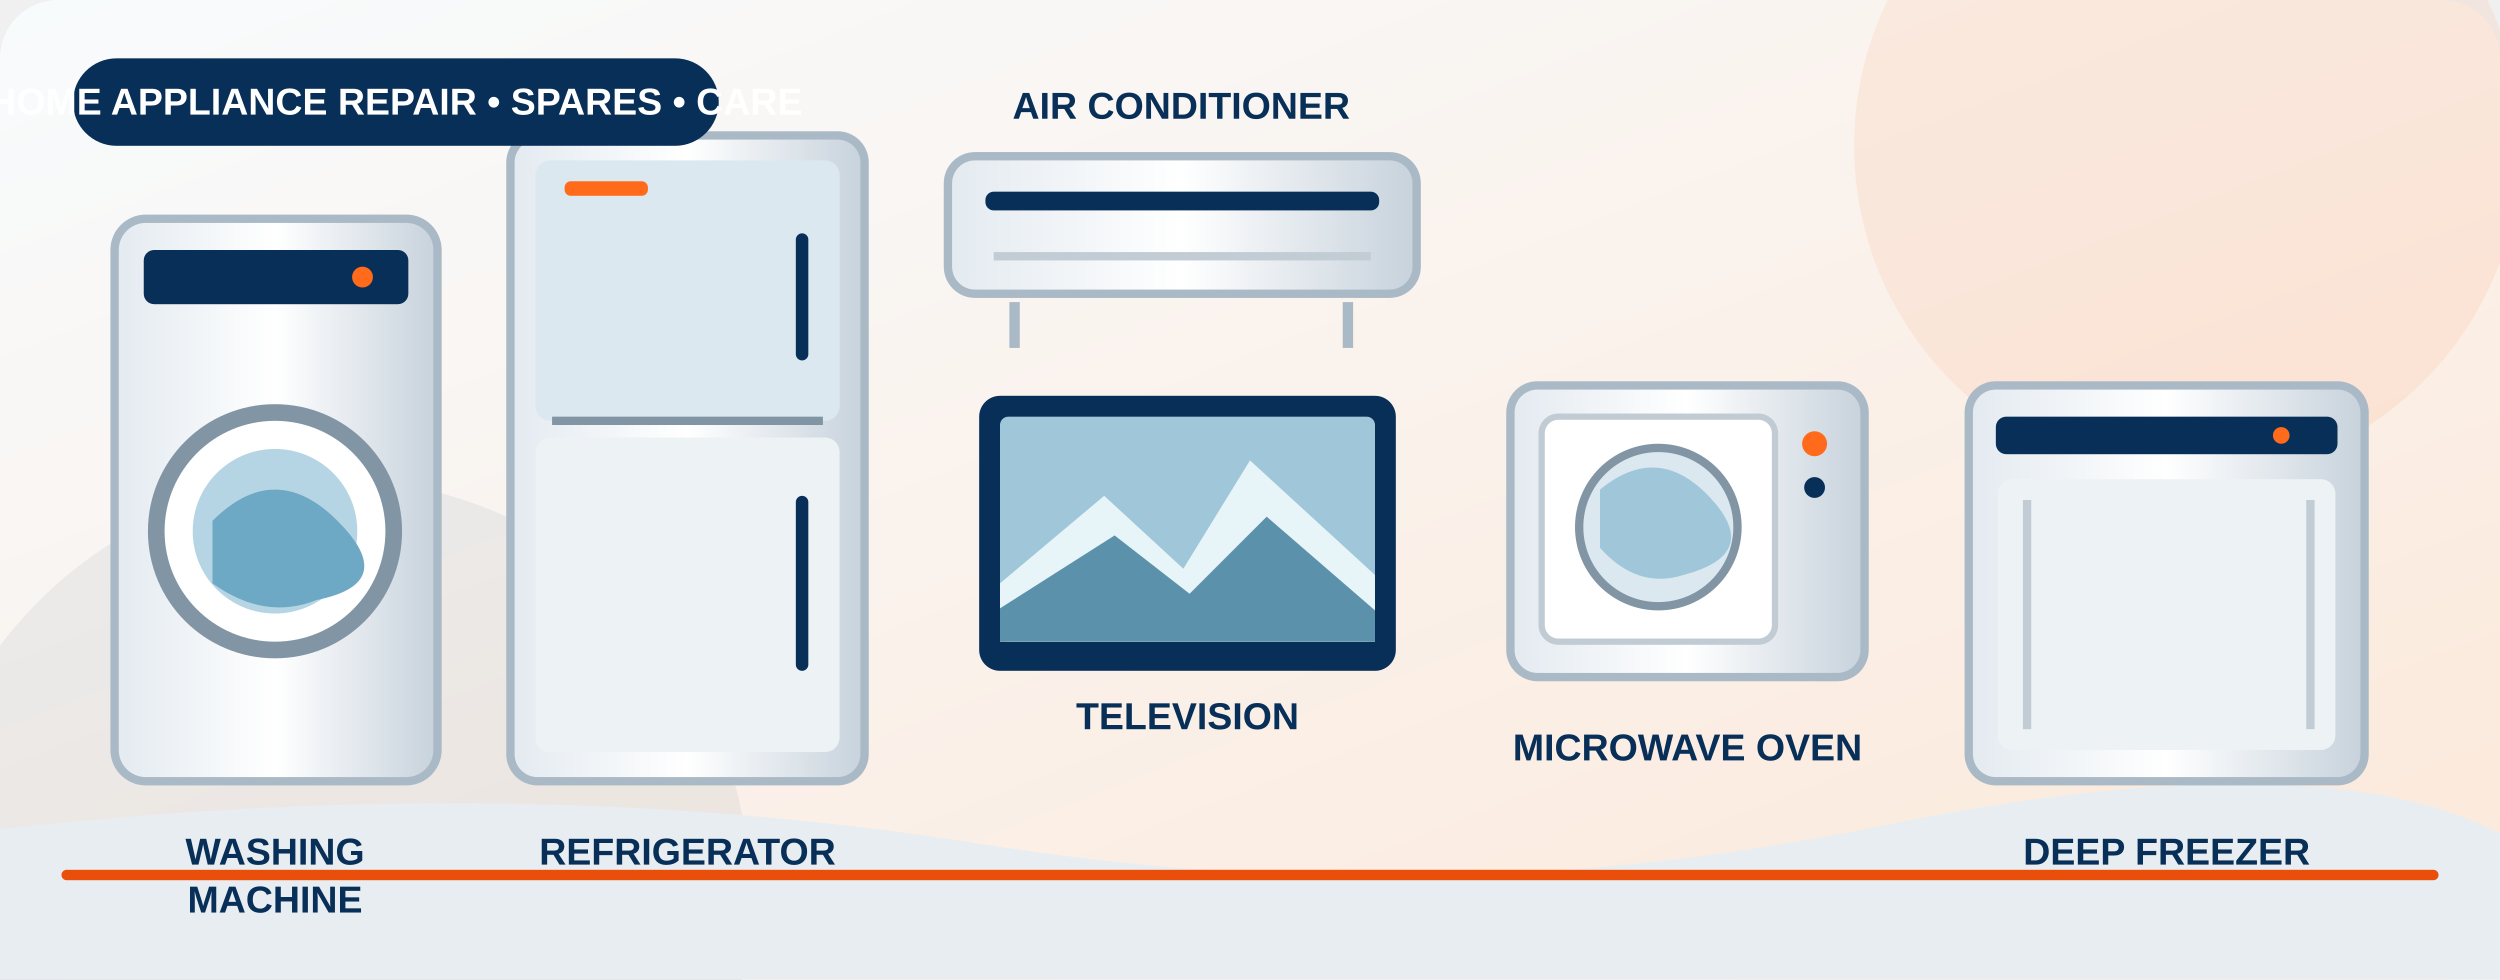
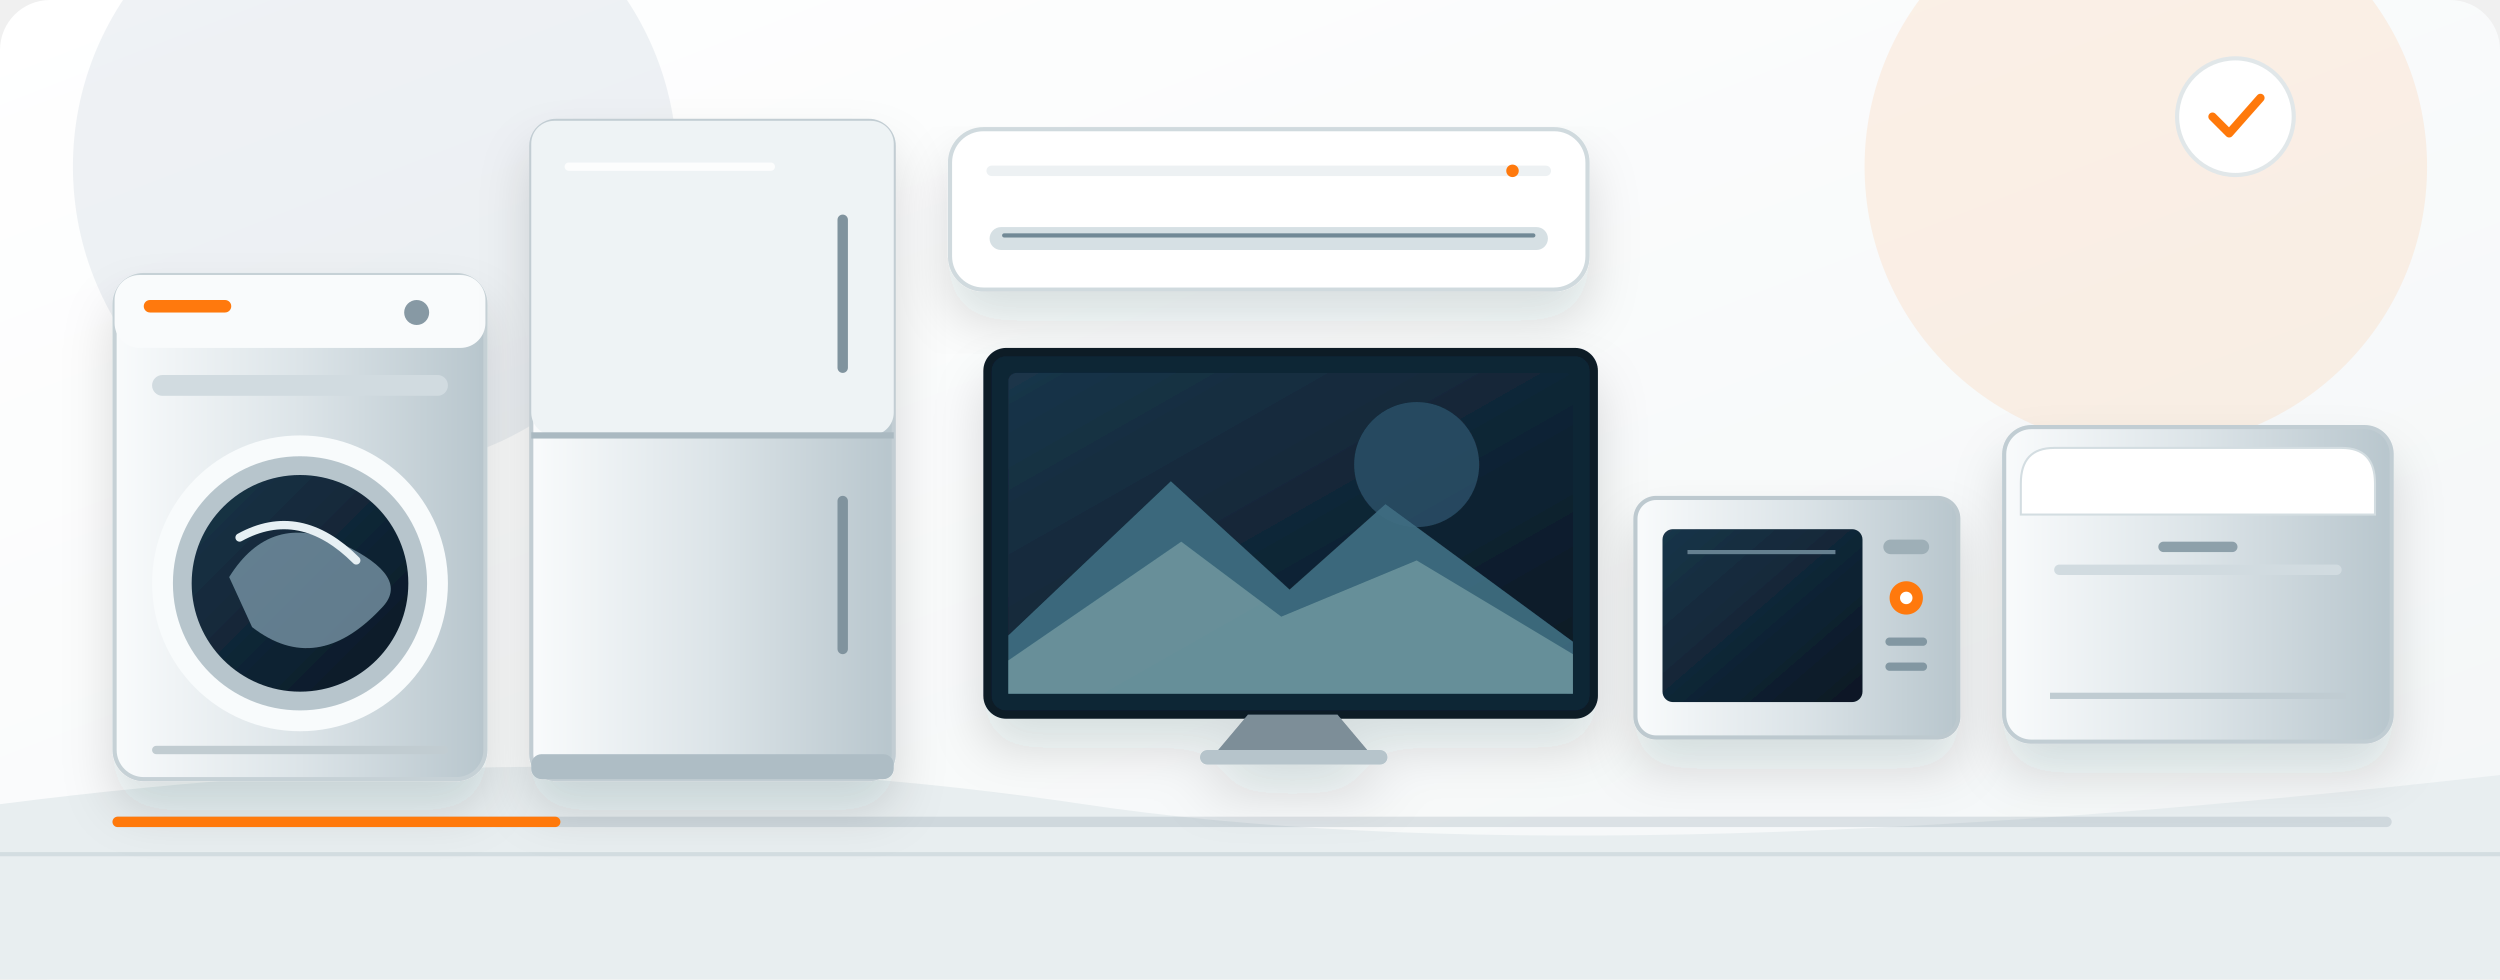
<svg xmlns="http://www.w3.org/2000/svg" viewBox="0 0 1200 470" role="img" aria-labelledby="title desc">
  <defs>
-     <linearGradient id="bg" x2="1" y2="1">
-       <stop stop-color="#f8fbfd" />
-       <stop offset="1" stop-color="#fce8d9" />
+     <linearGradient id="bg" x1="0" y1="0" x2="1" y2="1">
+       <stop stop-color="#ffffff" />
+       <stop offset="1" stop-color="#f3f6f7" />
    </linearGradient>
-     <linearGradient id="metal" x2="1">
-       <stop stop-color="#e3eaf0" />
-       <stop offset=".5" stop-color="#fff" />
-       <stop offset="1" stop-color="#c7d2dc" />
+     <linearGradient id="metal" x1="0" y1="0" x2="1" y2="0">
+       <stop stop-color="#f9fbfc" />
+       <stop offset=".5" stop-color="#dce4e8" />
+       <stop offset="1" stop-color="#b8c6cd" />
    </linearGradient>
+     <linearGradient id="glass" x1="0" y1="0" x2="1" y2="1">
+       <stop stop-color="#1a3549" />
+       <stop offset="1" stop-color="#081724" />
+     </linearGradient>
+     <filter id="shadow" x="-20%" y="-20%" width="140%" height="160%">
+       <feDropShadow dx="0" dy="14" stdDeviation="12" flood-color="#102536" flood-opacity=".14" />
+     </filter>
  </defs>
-   <rect width="1200" height="470" rx="28" fill="url(#bg)" />
-   <circle cx="1050" cy="70" r="160" fill="#ff6b1a" opacity=".08" />
-   <circle cx="160" cy="430" r="200" fill="#0a3157" opacity=".06" />
-   <path d="M0 398 Q250 370 470 405 T900 397 T1200 400V470H0Z" fill="#e7edf1" />
-   <g font-family="Arial,sans-serif" font-weight="700" fill="#082f57" text-anchor="middle">
-     <g transform="translate(55 105)">
-       <rect x="0" y="0" width="155" height="270" rx="15" fill="url(#metal)" stroke="#aab9c6" stroke-width="4" />
-       <rect x="14" y="15" width="127" height="26" rx="5" fill="#082f57" />
-       <circle cx="77" cy="150" r="57" fill="#fff" stroke="#8295a5" stroke-width="8" />
-       <circle cx="77" cy="150" r="42" fill="#b6d5e4" stroke="#fff" stroke-width="5" />
-       <path d="M47 145q30-30 60 0t-10 38q-25 10-50-8" fill="#6da9c4" />
-       <circle cx="119" cy="28" r="5" fill="#ff6b1a" />
-       <text x="77" y="310" font-size="18">WASHING</text>
-       <text x="77" y="333" font-size="18">MACHINE</text>
-     </g>
-     <g transform="translate(245 65)">
-       <rect x="0" y="0" width="170" height="310" rx="13" fill="url(#metal)" stroke="#aab9c6" stroke-width="4" />
-       <rect x="12" y="12" width="146" height="125" rx="7" fill="#dce8ef" />
-       <rect x="12" y="145" width="146" height="151" rx="7" fill="#edf2f5" />
-       <path d="M20 137h130" stroke="#8295a5" stroke-width="4" />
-       <path d="M140 50v55M140 176v78" stroke="#082f57" stroke-width="6" stroke-linecap="round" />
-       <rect x="26" y="22" width="40" height="7" rx="3" fill="#ff6b1a" />
-       <text x="85" y="350" font-size="18">REFRIGERATOR</text>
-     </g>
-     <g transform="translate(455 75)">
-       <rect x="0" y="0" width="225" height="66" rx="13" fill="url(#metal)" stroke="#aab9c6" stroke-width="4" />
-       <rect x="18" y="17" width="189" height="9" rx="4" fill="#082f57" />
-       <path d="M22 48h181" stroke="#c2ccd4" stroke-width="4" />
-       <text x="112" y="-18" font-size="18">AIR CONDITIONER</text>
-       <path d="M32 70v22M192 70v22" stroke="#aab9c6" stroke-width="5" />
-     </g>
-     <g transform="translate(470 190)">
-       <rect x="0" y="0" width="200" height="132" rx="10" fill="#082f57" />
-       <rect x="10" y="10" width="180" height="108" rx="4" fill="#9fc7d9" />
-       <path d="M10 90 60 48l38 35 32-52 60 55v32H10Z" fill="#e8f5f8" />
-       <path d="M10 102 65 67l36 28 37-37 52 45v15H10Z" fill="#5b91ab" />
-       <text x="100" y="160" font-size="18">TELEVISION</text>
-     </g>
-     <g transform="translate(725 185)">
-       <rect x="0" y="0" width="170" height="140" rx="13" fill="url(#metal)" stroke="#aab9c6" stroke-width="4" />
-       <rect x="15" y="15" width="112" height="108" rx="8" fill="#fff" stroke="#c0cbd4" stroke-width="3" />
-       <circle cx="71" cy="68" r="38" fill="#dce8ef" stroke="#8295a5" stroke-width="4" />
-       <path d="M43 50q28-23 53 4t-13 37q-22 7-40-13" fill="#9fc7d9" />
-       <circle cx="146" cy="28" r="6" fill="#ff6b1a" />
-       <circle cx="146" cy="49" r="5" fill="#082f57" />
-       <text x="85" y="180" font-size="18">MICROWAVE OVEN</text>
-     </g>
-     <g transform="translate(945 185)">
-       <rect x="0" y="0" width="190" height="190" rx="13" fill="url(#metal)" stroke="#aab9c6" stroke-width="4" />
-       <rect x="13" y="15" width="164" height="18" rx="5" fill="#082f57" />
-       <rect x="14" y="45" width="162" height="130" rx="7" fill="#edf2f5" />
-       <path d="M28 55v110M164 55v110" stroke="#c1ccd5" stroke-width="4" />
-       <circle cx="150" cy="24" r="4" fill="#ff6b1a" />
-       <text x="95" y="230" font-size="18">DEEP FREEZER</text>
-     </g>
+   <rect width="1200" height="470" rx="24" fill="url(#bg)" />
+   <circle cx="1030" cy="80" r="135" fill="#ff790b" opacity=".09" />
+   <circle cx="180" cy="80" r="145" fill="#123e66" opacity=".07" />
+   <path d="M0 386 Q280 350 520 386 T1200 372 V470 H0Z" fill="#e8eef0" />
+   <path d="M0 410 H1200" stroke="#d3dde1" stroke-width="2" />
+   <g filter="url(#shadow)" transform="translate(55 132)">
+     <rect x="0" y="0" width="178" height="242" rx="14" fill="url(#metal)" stroke="#c6d1d6" stroke-width="2" />
+     <rect x="0" y="0" width="178" height="35" rx="12" fill="#f9fbfc" />
+     <rect x="14" y="12" width="42" height="6" rx="3" fill="#ff790b" />
+     <circle cx="145" cy="18" r="6" fill="#8799a4" />
+     <rect x="18" y="48" width="142" height="10" rx="5" fill="#d1dbe0" />
+     <circle cx="89" cy="148" r="66" fill="#b7c5cc" stroke="#f8fbfc" stroke-width="10" />
+     <circle cx="89" cy="148" r="52" fill="url(#glass)" />
+     <path d="M55 145 Q75 113 109 129 T128 160 Q97 193 66 169Z" fill="#7794a5" opacity=".8" />
+     <path d="M60 126 Q89 110 116 137" fill="none" stroke="#e7f0f4" stroke-width="4" stroke-linecap="round" />
+     <rect x="18" y="226" width="142" height="4" rx="2" fill="#c1ccd1" />
  </g>
-   <rect x="35" y="28" width="310" height="42" rx="21" fill="#082f57" />
-   <text x="190" y="55" fill="#fff" font-family="Arial,sans-serif" font-size="18" font-weight="700" text-anchor="middle">HOME APPLIANCE REPAIR • SPARES • CARE</text>
-   <path d="M32 420h1136" stroke="#e94f0b" stroke-width="5" stroke-linecap="round" />
+   <g filter="url(#shadow)" transform="translate(255 58)">
+     <rect x="0" y="0" width="174" height="316" rx="12" fill="url(#metal)" stroke="#c2cdd3" stroke-width="2" />
+     <rect x="0" y="0" width="174" height="151" rx="11" fill="#eef3f5" />
+     <path d="M0 151 H174" stroke="#aab9c1" stroke-width="3" />
+     <rect x="147" y="45" width="5" height="76" rx="2.5" fill="#80939e" />
+     <rect x="147" y="180" width="5" height="76" rx="2.5" fill="#80939e" />
+     <path d="M18 22 H115" stroke="#fff" stroke-width="4" stroke-linecap="round" opacity=".8" />
+     <rect x="0" y="304" width="174" height="12" rx="5" fill="#aebdc5" />
+   </g>
+   <g filter="url(#shadow)" transform="translate(456 62)">
+     <rect width="306" height="77" rx="16" fill="#fff" stroke="#d0dade" stroke-width="2" />
+     <path d="M20 20 H286" stroke="#edf1f3" stroke-width="5" stroke-linecap="round" />
+     <rect x="19" y="47" width="268" height="11" rx="5.5" fill="#d6e0e4" />
+     <path d="M26 51 H280" stroke="#718996" stroke-width="2" stroke-linecap="round" />
+     <circle cx="270" cy="20" r="3" fill="#ff790b" />
+   </g>
+   <g filter="url(#shadow)" transform="translate(474 169)">
+     <rect width="291" height="174" rx="9" fill="#102536" stroke="#0a1b28" stroke-width="4" />
+     <rect x="10" y="10" width="271" height="154" rx="4" fill="url(#glass)" />
+     <circle cx="206" cy="54" r="30" fill="#315b76" opacity=".65" />
+     <path d="M10 136 88 62 145 114 191 73 281 139 V164 H10Z" fill="#3f6f83" opacity=".9" />
+     <path d="M10 148 93 91 141 127 206 100 281 145 V164 H10Z" fill="#7ea5a9" opacity=".65" />
+     <path d="M125 174 L109 193 H184 L168 174" fill="#7d8e98" />
+     <rect x="102" y="191" width="90" height="7" rx="3.5" fill="#b6c4cb" />
+   </g>
+   <g filter="url(#shadow)" transform="translate(785 239)">
+     <rect width="155" height="115" rx="10" fill="url(#metal)" stroke="#bdc9cf" stroke-width="2" />
+     <rect x="13" y="15" width="96" height="83" rx="5" fill="url(#glass)" />
+     <path d="M25 26 H96" stroke="#658090" stroke-width="2" />
+     <rect x="119" y="20" width="22" height="7" rx="3.5" fill="#9eafb7" />
+     <circle cx="130" cy="48" r="8" fill="#ff790b" />
+     <circle cx="130" cy="48" r="3" fill="#fff" />
+     <rect x="120" y="67" width="20" height="4" rx="2" fill="#8297a2" />
+     <rect x="120" y="79" width="20" height="4" rx="2" fill="#8297a2" />
+   </g>
+   <g filter="url(#shadow)" transform="translate(962 205)">
+     <rect width="186" height="151" rx="13" fill="url(#metal)" stroke="#c1cdd3" stroke-width="2" />
+     <path d="M8 27 Q8 10 24 10 H162 Q178 10 178 27 V42 H8Z" fill="#fff" stroke="#d3dde1" />
+     <rect x="24" y="66" width="138" height="5" rx="2.5" fill="#d1dbe0" />
+     <rect x="74" y="55" width="38" height="5" rx="2.5" fill="#8da0aa" />
+     <path d="M22 129 H164" stroke="#c0ccd2" stroke-width="3" />
+   </g>
+   <rect x="54" y="392" width="1094" height="5" rx="2.5" fill="#102f4b" opacity=".12" />
+   <rect x="54" y="392" width="215" height="5" rx="2.5" fill="#ff790b" />
+   <g transform="translate(1045 28)">
+     <circle cx="28" cy="28" r="28" fill="#fff" stroke="#e1e7e9" stroke-width="2" />
+     <path d="M17 28 L25 36 40 19" fill="none" stroke="#ff790b" stroke-width="4" stroke-linecap="round" stroke-linejoin="round" />
+   </g>
</svg>
